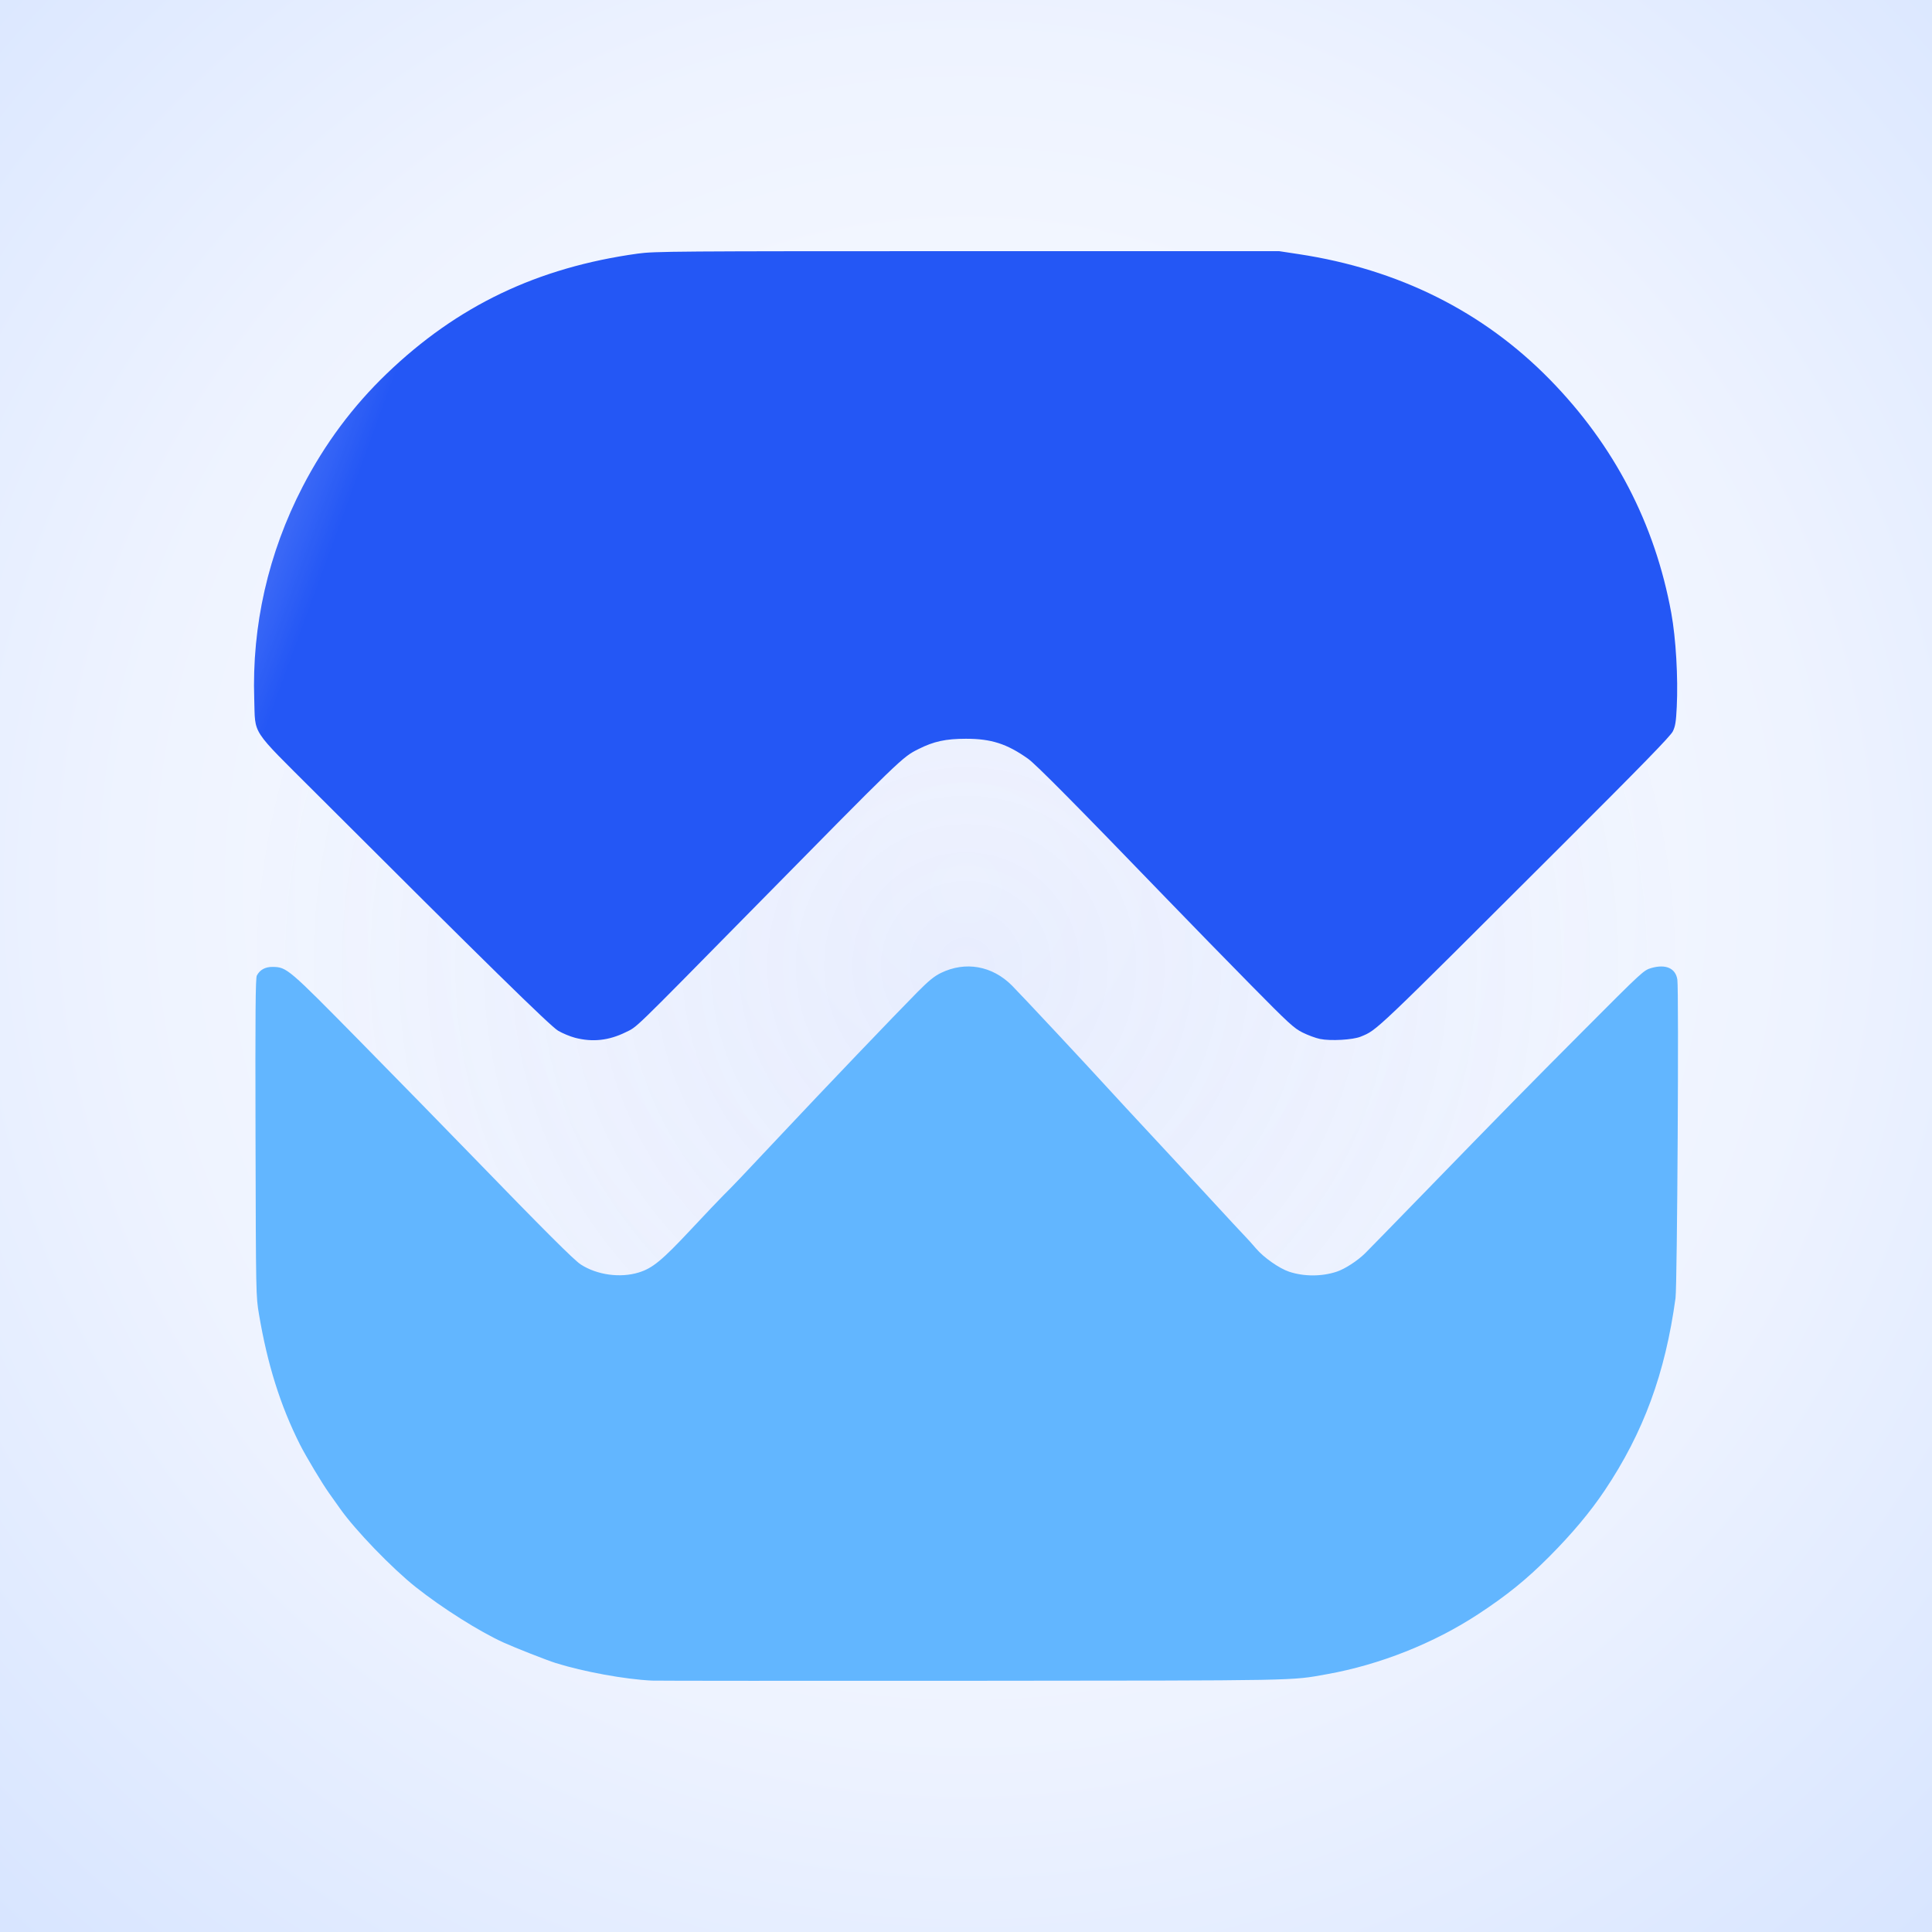
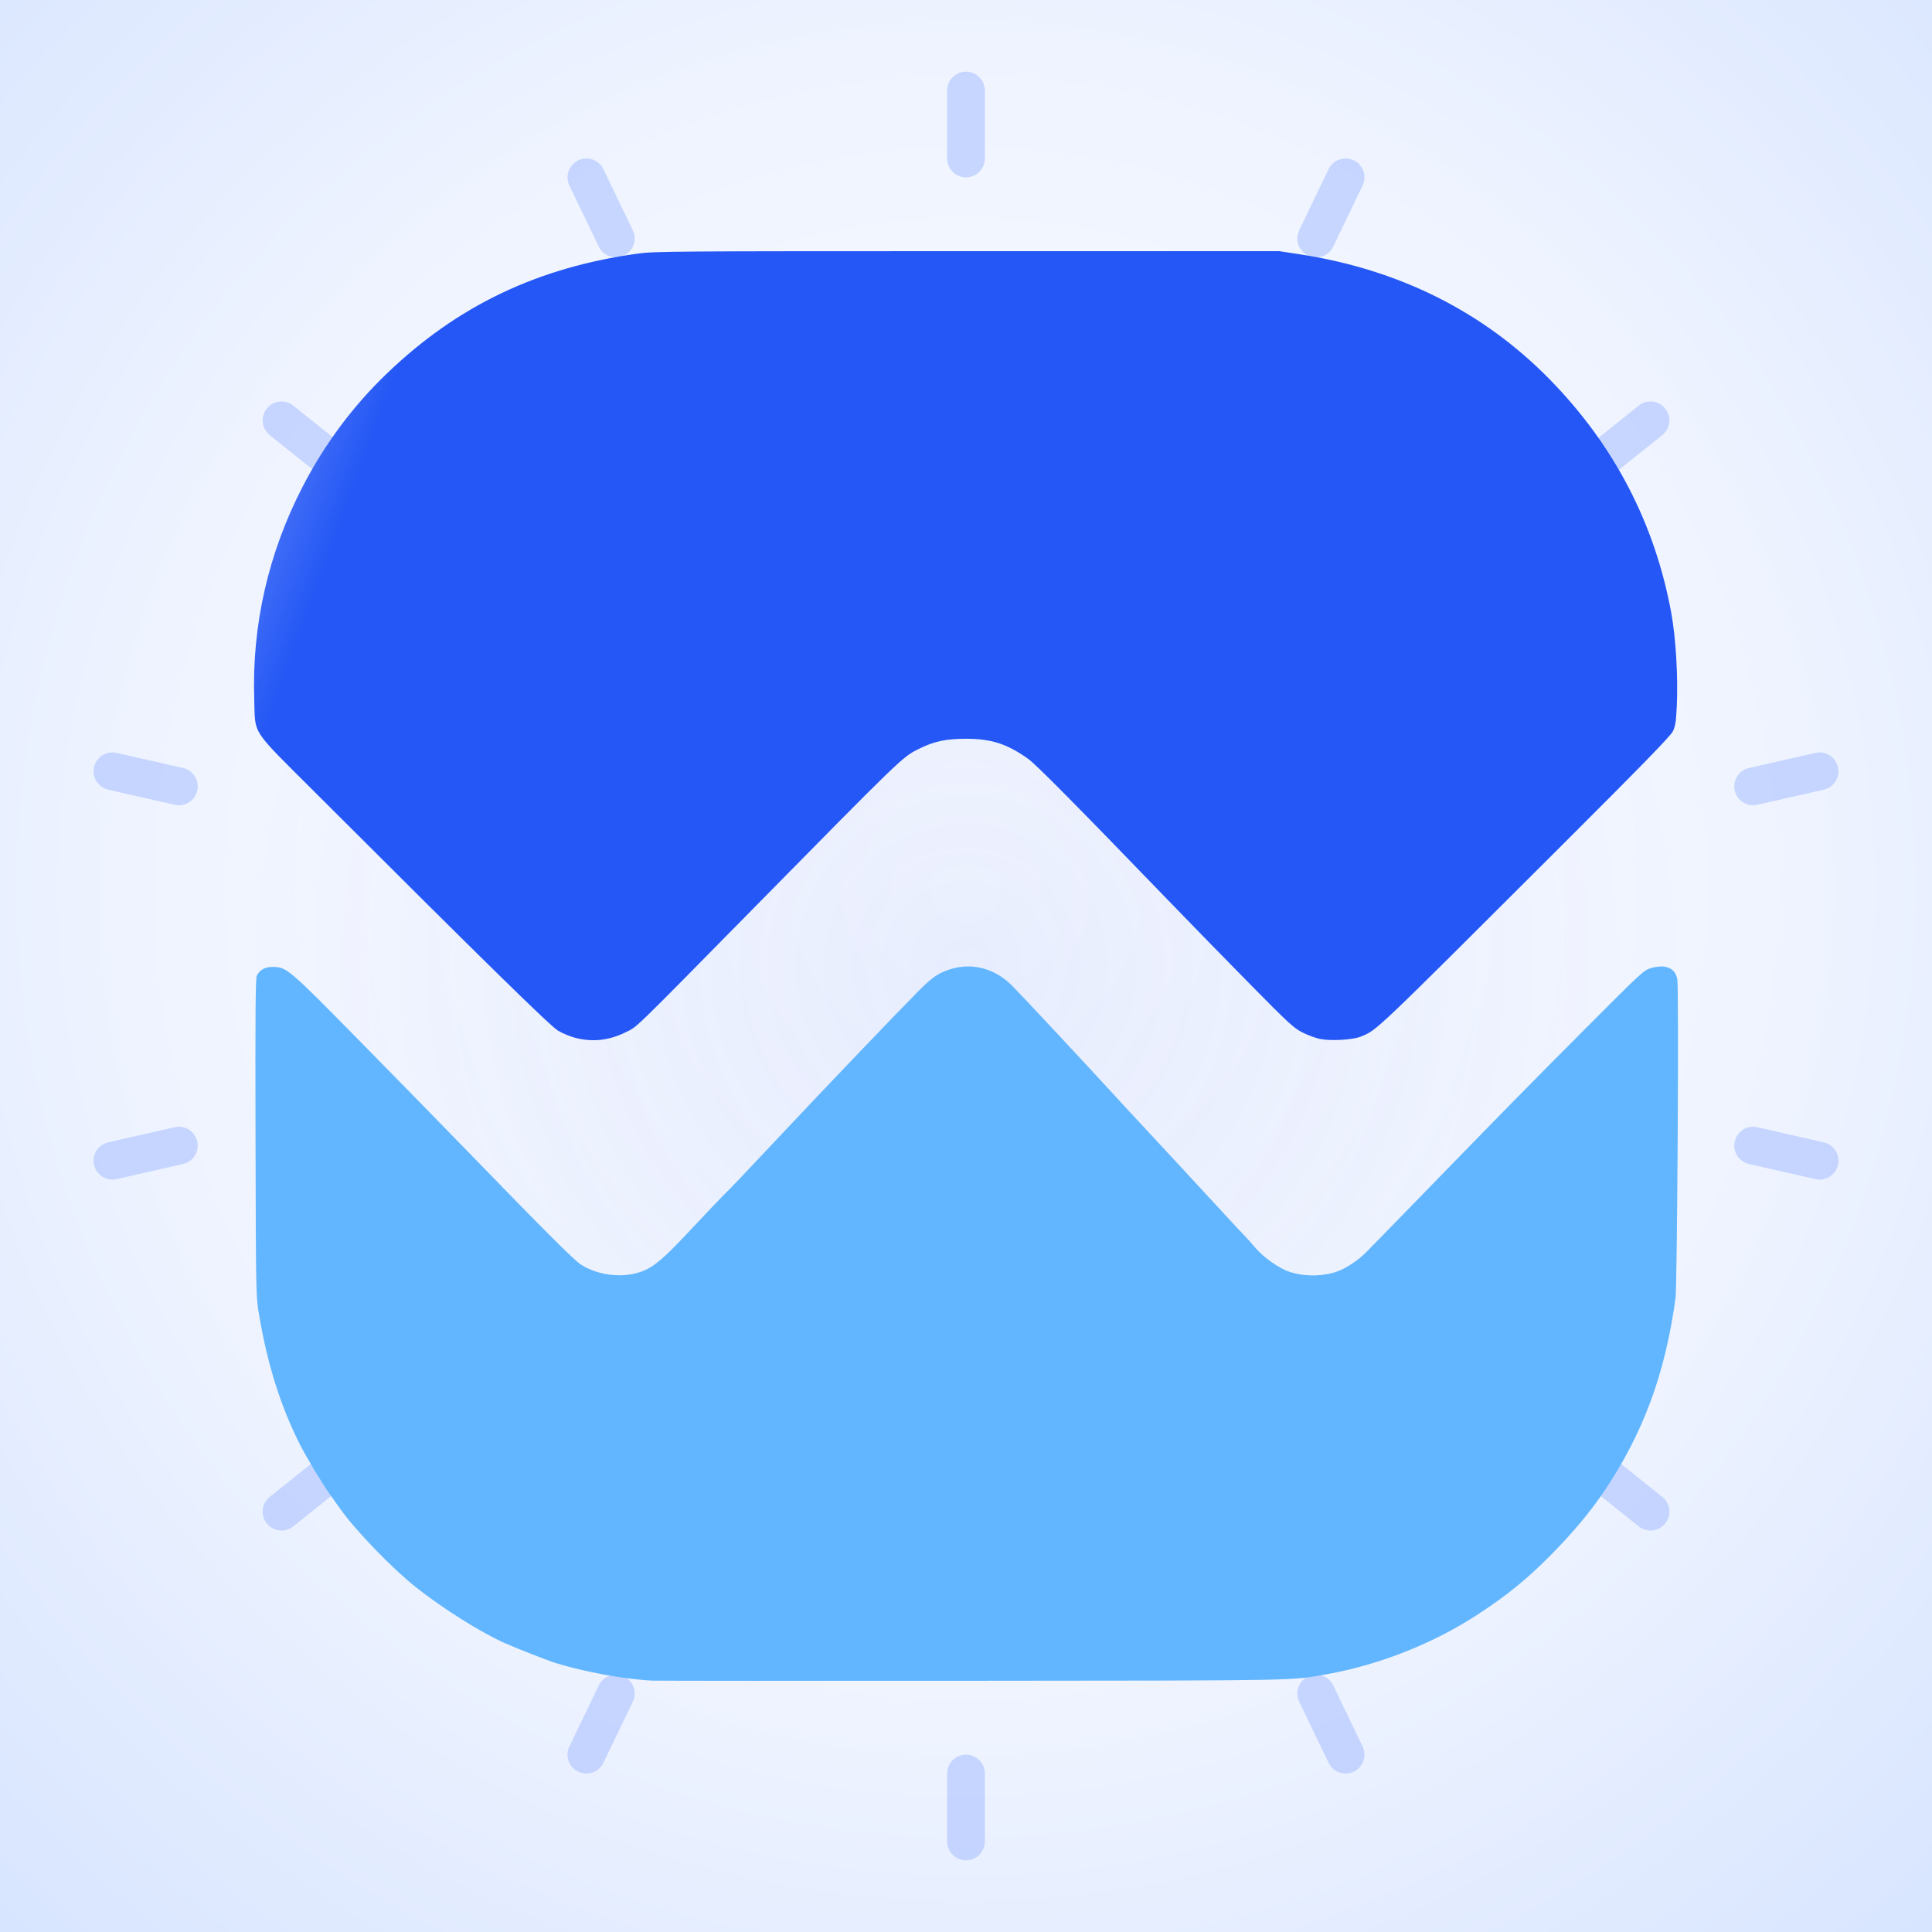
<svg xmlns="http://www.w3.org/2000/svg" width="256" height="256" viewBox="0 0 256 256">
-   <style>
- .top{animation:top 4.8s cubic-bezier(.2,.9,.3,1.2) -2.4s infinite}
- .base{animation:base 4.8s cubic-bezier(.22,1,.36,1) -2.4s infinite}
- .glint{animation:glint 4.8s ease-in-out -2.4s infinite}
- .glow{animation:glow 4.8s ease-in-out -2.4s infinite;transform-origin:128px 128px}
- @keyframes base{0%{transform:translateY(30px);opacity:0}15%{transform:translateY(0);opacity:1}86%{transform:translateY(0);opacity:1}100%{transform:translateY(10px);opacity:0}}
- @keyframes top{0%,6%{transform:translateY(-34px);opacity:0}22%{transform:translateY(0);opacity:1}86%{transform:translateY(0);opacity:1}100%{transform:translateY(-10px);opacity:0}}
- @keyframes glint{0%,26%{transform:translateX(-90px)}50%,100%{transform:translateX(330px)}}
- @keyframes glow{0%,8%{opacity:0;transform:scale(.7)}32%{opacity:1;transform:scale(1)}86%{opacity:1;transform:scale(1)}100%{opacity:0;transform:scale(.9)}}
- @media (prefers-reduced-motion:reduce){.top,.base,.glow{animation:none}.glint{display:none}}
- </style>
+   <style>.top{animation:top 5.2s infinite}.base{animation:base 5.2s infinite}.mark{animation:squash 5.2s infinite;transform-origin:128px 128px}.spin{animation:spin 5.2s infinite;transform-origin:128px 128px;opacity:0}.db{animation:db 5.2s infinite;transform-origin:128px 135px;opacity:0}.flash{animation:flash 5.2s infinite;transform-origin:128px 128px;opacity:0}.glint{animation:glint 5.2s ease-in-out infinite}.glow{animation:glow 5.2s ease-in-out infinite;transform-origin:128px 128px}.tk{stroke:#9DB8FF;stroke-width:5;stroke-linecap:round;opacity:.5}@keyframes top{0%,15%{transform:translateY(0);opacity:1;animation-timing-function:cubic-bezier(.4,0,1,1)}21%{transform:translateY(-24px);opacity:0}50%{transform:translateY(-78px);opacity:0;animation-timing-function:cubic-bezier(.5,0,1,1)}58%{transform:translateY(5px);opacity:1;animation-timing-function:cubic-bezier(.2,.8,.3,1)}62%,100%{transform:translateY(0);opacity:1}}@keyframes base{0%,15%{transform:translateY(0);opacity:1;animation-timing-function:cubic-bezier(.4,0,1,1)}21%{transform:translateY(24px);opacity:0}47%{transform:translateY(70px);opacity:0;animation-timing-function:cubic-bezier(.1,.7,.3,1)}57%{transform:translateY(-4px);opacity:1;animation-timing-function:ease-out}60%,100%{transform:translateY(0);opacity:1}}@keyframes squash{0%,57.5%{transform:scale(1,1)}60%{transform:scale(1.05,.93)}64%{transform:scale(.98,1.02)}68%,100%{transform:scale(1,1)}}@keyframes spin{0%,21%{opacity:0;transform:rotate(40deg) scale(.82)}28%{opacity:1;transform:rotate(-80deg) scale(1)}52%{opacity:1;transform:rotate(-560deg) scale(1)}61%,100%{opacity:0;transform:rotate(-700deg) scale(1.12)}}@keyframes db{0%,24%{opacity:0;transform:scale(.55)}31%{opacity:1;transform:scale(1)}44%{opacity:1;transform:scale(1)}50%,100%{opacity:0;transform:scale(.55)}}@keyframes flash{0%,59%{opacity:0;transform:scale(.45)}63%{opacity:.9;transform:scale(1)}75%,100%{opacity:0;transform:scale(1.3)}}@keyframes glint{0%,62%{transform:translateX(-90px)}80%,100%{transform:translateX(330px)}}@keyframes glow{0%,56%{opacity:1;transform:scale(1)}64%{opacity:1;transform:scale(1.18)}78%,100%{opacity:1;transform:scale(1)}}.t0{animation:tk0 5.2s linear infinite}@keyframes tk0{0%,29.0%{stroke:#9DB8FF;opacity:.5}30.5%,68%{stroke:#2457F5;opacity:1}80%,100%{stroke:#9DB8FF;opacity:.5}}.t1{animation:tk1 5.2s linear infinite}@keyframes tk1{0%,30.6%{stroke:#9DB8FF;opacity:.5}32.1%,68%{stroke:#2457F5;opacity:1}80%,100%{stroke:#9DB8FF;opacity:.5}}.t2{animation:tk2 5.2s linear infinite}@keyframes tk2{0%,32.2%{stroke:#9DB8FF;opacity:.5}33.7%,68%{stroke:#2457F5;opacity:1}80%,100%{stroke:#9DB8FF;opacity:.5}}.t3{animation:tk3 5.2s linear infinite}@keyframes tk3{0%,33.8%{stroke:#9DB8FF;opacity:.5}35.3%,68%{stroke:#2457F5;opacity:1}80%,100%{stroke:#9DB8FF;opacity:.5}}.t4{animation:tk4 5.2s linear infinite}@keyframes tk4{0%,35.4%{stroke:#9DB8FF;opacity:.5}36.9%,68%{stroke:#2457F5;opacity:1}80%,100%{stroke:#9DB8FF;opacity:.5}}.t5{animation:tk5 5.2s linear infinite}@keyframes tk5{0%,37.0%{stroke:#9DB8FF;opacity:.5}38.5%,68%{stroke:#2457F5;opacity:1}80%,100%{stroke:#9DB8FF;opacity:.5}}.t6{animation:tk6 5.2s linear infinite}@keyframes tk6{0%,38.6%{stroke:#9DB8FF;opacity:.5}40.1%,68%{stroke:#2457F5;opacity:1}80%,100%{stroke:#9DB8FF;opacity:.5}}.t7{animation:tk7 5.2s linear infinite}@keyframes tk7{0%,40.2%{stroke:#9DB8FF;opacity:.5}41.7%,68%{stroke:#2457F5;opacity:1}80%,100%{stroke:#9DB8FF;opacity:.5}}.t8{animation:tk8 5.2s linear infinite}@keyframes tk8{0%,41.8%{stroke:#9DB8FF;opacity:.5}43.3%,68%{stroke:#2457F5;opacity:1}80%,100%{stroke:#9DB8FF;opacity:.5}}.t9{animation:tk9 5.2s linear infinite}@keyframes tk9{0%,43.4%{stroke:#9DB8FF;opacity:.5}44.9%,68%{stroke:#2457F5;opacity:1}80%,100%{stroke:#9DB8FF;opacity:.5}}.t10{animation:tk10 5.2s linear infinite}@keyframes tk10{0%,45.0%{stroke:#9DB8FF;opacity:.5}46.5%,68%{stroke:#2457F5;opacity:1}80%,100%{stroke:#9DB8FF;opacity:.5}}.t11{animation:tk11 5.2s linear infinite}@keyframes tk11{0%,46.6%{stroke:#9DB8FF;opacity:.5}48.1%,68%{stroke:#2457F5;opacity:1}80%,100%{stroke:#9DB8FF;opacity:.5}}.t12{animation:tk12 5.2s linear infinite}@keyframes tk12{0%,48.2%{stroke:#9DB8FF;opacity:.5}49.7%,68%{stroke:#2457F5;opacity:1}80%,100%{stroke:#9DB8FF;opacity:.5}}.t13{animation:tk13 5.2s linear infinite}@keyframes tk13{0%,49.8%{stroke:#9DB8FF;opacity:.5}51.3%,68%{stroke:#2457F5;opacity:1}80%,100%{stroke:#9DB8FF;opacity:.5}}@media (prefers-reduced-motion:reduce){.top,.base,.mark,.spin,.db,.flash,.glint,.glow,.tk{animation:none}.glint{display:none}}</style>
  <defs>
    <radialGradient id="wsFrost" cx="50%" cy="46%" r="75%">
      <stop offset="0" stop-color="#FFFFFF" />
      <stop offset="0.58" stop-color="#EEF3FF" />
      <stop offset="1" stop-color="#D6E4FF" />
    </radialGradient>
    <radialGradient id="wsGlow" cx="50%" cy="50%" r="50%">
      <stop offset="0" stop-color="#2457F5" stop-opacity="0.10" />
      <stop offset="0.6" stop-color="#2457F5" stop-opacity="0.04" />
      <stop offset="1" stop-color="#2457F5" stop-opacity="0" />
    </radialGradient>
+     <linearGradient id="wsArc" x1="0" y1="0" x2="1" y2="1">
+       <stop offset="0" stop-color="#62B6FF" />
+       <stop offset="1" stop-color="#2457F5" />
+     </linearGradient>
+     <radialGradient id="wsFlash" cx="50%" cy="50%" r="50%">
+       <stop offset="0" stop-color="#FFFFFF" stop-opacity="1" />
+       <stop offset="0.55" stop-color="#FFFFFF" stop-opacity=".55" />
+       <stop offset="1" stop-color="#FFFFFF" stop-opacity="0" />
+     </radialGradient>
    <linearGradient id="wsGlint" x1="0" y1="0" x2="1" y2="0">
      <stop offset="0" stop-color="#FFFFFF" stop-opacity="0" />
-       <stop offset="0.5" stop-color="#FFFFFF" stop-opacity="0.55" />
+       <stop offset="0.5" stop-color="#FFFFFF" stop-opacity="0.6" />
      <stop offset="1" stop-color="#FFFFFF" stop-opacity="0" />
    </linearGradient>
    <path id="wsT" d="M334.92,687.17C331.30,686.22 325.67,683.89 322.42,681.97C316.62,678.57 268.23,631.12 142.83,505.86C94.08,457.17 98.21,463.47 97.32,436.50C95.51,381.85 107.71,328.19 133.14,279.03C149.54,247.32 170.29,219.41 195.49,195.21C247.81,144.93 307.04,116.62 381.50,106.30C393.72,104.61 408.43,104.50 625.50,104.50L856.50,104.50 871.00,106.70C945.04,117.91 1007.73,149.22 1057.07,199.63C1104.65,248.25 1134.88,306.35 1146.98,372.50C1150.40,391.17 1152.11,420.40 1151.05,442.04C1150.51,453.10 1149.98,456.41 1148.15,460.19C1146.47,463.66 1126.04,484.64 1065.91,544.66C925.03,685.27 929.30,681.20 917.00,686.32C911.17,688.74 894.61,689.68 886.73,688.05C883.56,687.39 877.78,685.25 873.87,683.30C867.45,680.09 863.74,676.68 835.58,648.12C818.43,630.73 790.50,602.10 773.50,584.50C706.47,515.07 676.30,484.60 670.53,480.51C654.91,469.43 643.24,465.67 624.50,465.69C609.51,465.70 600.68,467.62 589.29,473.35C577.25,479.42 577.86,478.83 464.00,594.48C376.08,683.78 381.26,678.76 372.50,683.07C359.98,689.24 347.90,690.56 334.92,687.17Z" />
    <path id="wsB" d="M392.00,1163.36C371.99,1162.42 341.22,1156.80 320.50,1150.30C314.02,1148.27 290.35,1138.96 282.00,1135.16C263.99,1126.96 236.70,1109.74 217.00,1094.13C199.44,1080.23 172.01,1051.79 160.92,1036.00C158.79,1032.97 155.12,1027.80 152.75,1024.50C147.73,1017.50 135.54,997.16 131.18,988.50C116.71,959.76 107.10,929.22 100.83,892.00C98.57,878.57 98.56,877.92 98.27,761.00C98.05,668.16 98.25,643.00 99.24,641.10C101.49,636.80 105.51,634.61 111.00,634.69C121.43,634.85 122.47,635.74 175.59,689.73C202.52,717.10 239.60,755.02 257.99,774.00C312.38,830.10 334.21,851.90 339.22,855.13C351.31,862.91 368.45,865.27 382.18,861.03C392.36,857.88 399.36,852.12 420.54,829.48C431.33,817.94 442.26,806.43 444.83,803.91C451.30,797.56 459.68,788.74 489.00,757.50C518.65,725.90 572.74,669.32 588.50,653.42C596.91,644.93 601.03,641.58 606.00,639.15C624.09,630.33 643.95,633.83 658.53,648.43C665.06,654.96 714.41,707.79 730.01,724.93C735.23,730.67 749.40,745.98 761.50,758.96C773.60,771.93 793.62,793.56 806.00,807.02C818.38,820.47 829.85,832.84 831.50,834.49C833.15,836.15 836.70,840.10 839.39,843.27C845.05,849.95 856.59,858.04 863.96,860.49C874.94,864.13 888.11,864.12 899.19,860.44C905.22,858.43 914.56,852.39 920.16,846.85C922.58,844.46 940.75,825.85 960.53,805.50C1024.30,739.91 1039.67,724.26 1083.46,680.32C1125.81,637.84 1126.59,637.12 1132.29,635.49C1142.97,632.44 1150.24,635.71 1151.49,644.13C1152.66,652.07 1151.41,870.69 1150.13,880.00C1142.49,935.89 1126.39,979.61 1097.69,1022.47C1086.94,1038.51 1073.55,1054.49 1056.53,1071.59C1039.69,1088.49 1025.26,1100.18 1004.00,1114.13C971.13,1135.70 931.08,1151.60 892.01,1158.60C864.57,1163.51 875.47,1163.30 629.00,1163.49C502.22,1163.58 395.57,1163.52 392.00,1163.36Z" />
    <clipPath id="wsMark">
      <use href="#wsT" transform="translate(16.280 14.587) scale(0.17888)" />
      <use href="#wsB" transform="translate(16.280 14.587) scale(0.17888)" />
    </clipPath>
  </defs>
  <rect width="256" height="256" fill="url(#wsFrost)" />
  <circle class="glow" cx="128" cy="128" r="94.72" fill="url(#wsGlow)" />
-   <g class="base">
-     <use href="#wsB" transform="translate(16.280 14.587) scale(0.17888)" fill="#62B6FF" />
+   <g>
+     <line class="tk t0" x1="128.0" y1="21.0" x2="128.0" y2="12.0" />
+     <line class="tk t1" x1="174.4" y1="31.6" x2="178.3" y2="23.5" />
+     <line class="tk t2" x1="211.7" y1="61.3" x2="218.7" y2="55.7" />
+     <line class="tk t3" x1="232.3" y1="104.2" x2="241.1" y2="102.2" />
+     <line class="tk t4" x1="232.3" y1="151.8" x2="241.1" y2="153.8" />
+     <line class="tk t5" x1="211.7" y1="194.7" x2="218.7" y2="200.3" />
+     <line class="tk t6" x1="174.4" y1="224.4" x2="178.3" y2="232.5" />
+     <line class="tk t7" x1="128.0" y1="235.0" x2="128.0" y2="244.0" />
+     <line class="tk t8" x1="81.6" y1="224.4" x2="77.7" y2="232.5" />
+     <line class="tk t9" x1="44.3" y1="194.7" x2="37.3" y2="200.3" />
+     <line class="tk t10" x1="23.7" y1="151.8" x2="14.9" y2="153.8" />
+     <line class="tk t11" x1="23.7" y1="104.2" x2="14.9" y2="102.2" />
+     <line class="tk t12" x1="44.3" y1="61.3" x2="37.3" y2="55.7" />
+     <line class="tk t13" x1="81.6" y1="31.6" x2="77.7" y2="23.5" />
  </g>
-   <g class="top">
-     <use href="#wsT" transform="translate(16.280 14.587) scale(0.17888)" fill="#2457F5" />
+   <g class="spin">
+     <circle cx="128" cy="128" r="100" fill="none" stroke="url(#wsArc)" stroke-width="12" stroke-linecap="round" stroke-dasharray="506.1 628.3" />
+     <path d="M213.0,134 L228.0,112 L243.0,134 Z" fill="#62B6FF" stroke="#62B6FF" stroke-width="4" stroke-linejoin="round" />
+   </g>
+   <g class="db" fill="none" stroke="#2457F5" stroke-width="9" stroke-linecap="round" stroke-linejoin="round">
+     <ellipse cx="128" cy="96" rx="36" ry="13" />
+     <path d="M92,96 V160 C92,168 108,174 128,174 C148,174 164,168 164,160 V96" />
+     <path d="M92,118 C92,126 108,132 128,132 C148,132 164,126 164,118" />
+     <path d="M92,140 C92,148 108,154 128,154 C148,154 164,148 164,140" />
+   </g>
+   <circle class="flash" cx="128" cy="128" r="118" fill="url(#wsFlash)" />
+   <g class="mark">
+     <g class="base">
+       <use href="#wsB" transform="translate(16.280 14.587) scale(0.17888)" fill="#62B6FF" />
+     </g>
+     <g class="top">
+       <use href="#wsT" transform="translate(16.280 14.587) scale(0.17888)" fill="#2457F5" />
+     </g>
  </g>
  <g clip-path="url(#wsMark)">
    <g transform="rotate(20 128 128)">
      <rect class="glint" x="-40" y="-60" width="70" height="376" fill="url(#wsGlint)" />
    </g>
  </g>
</svg>
